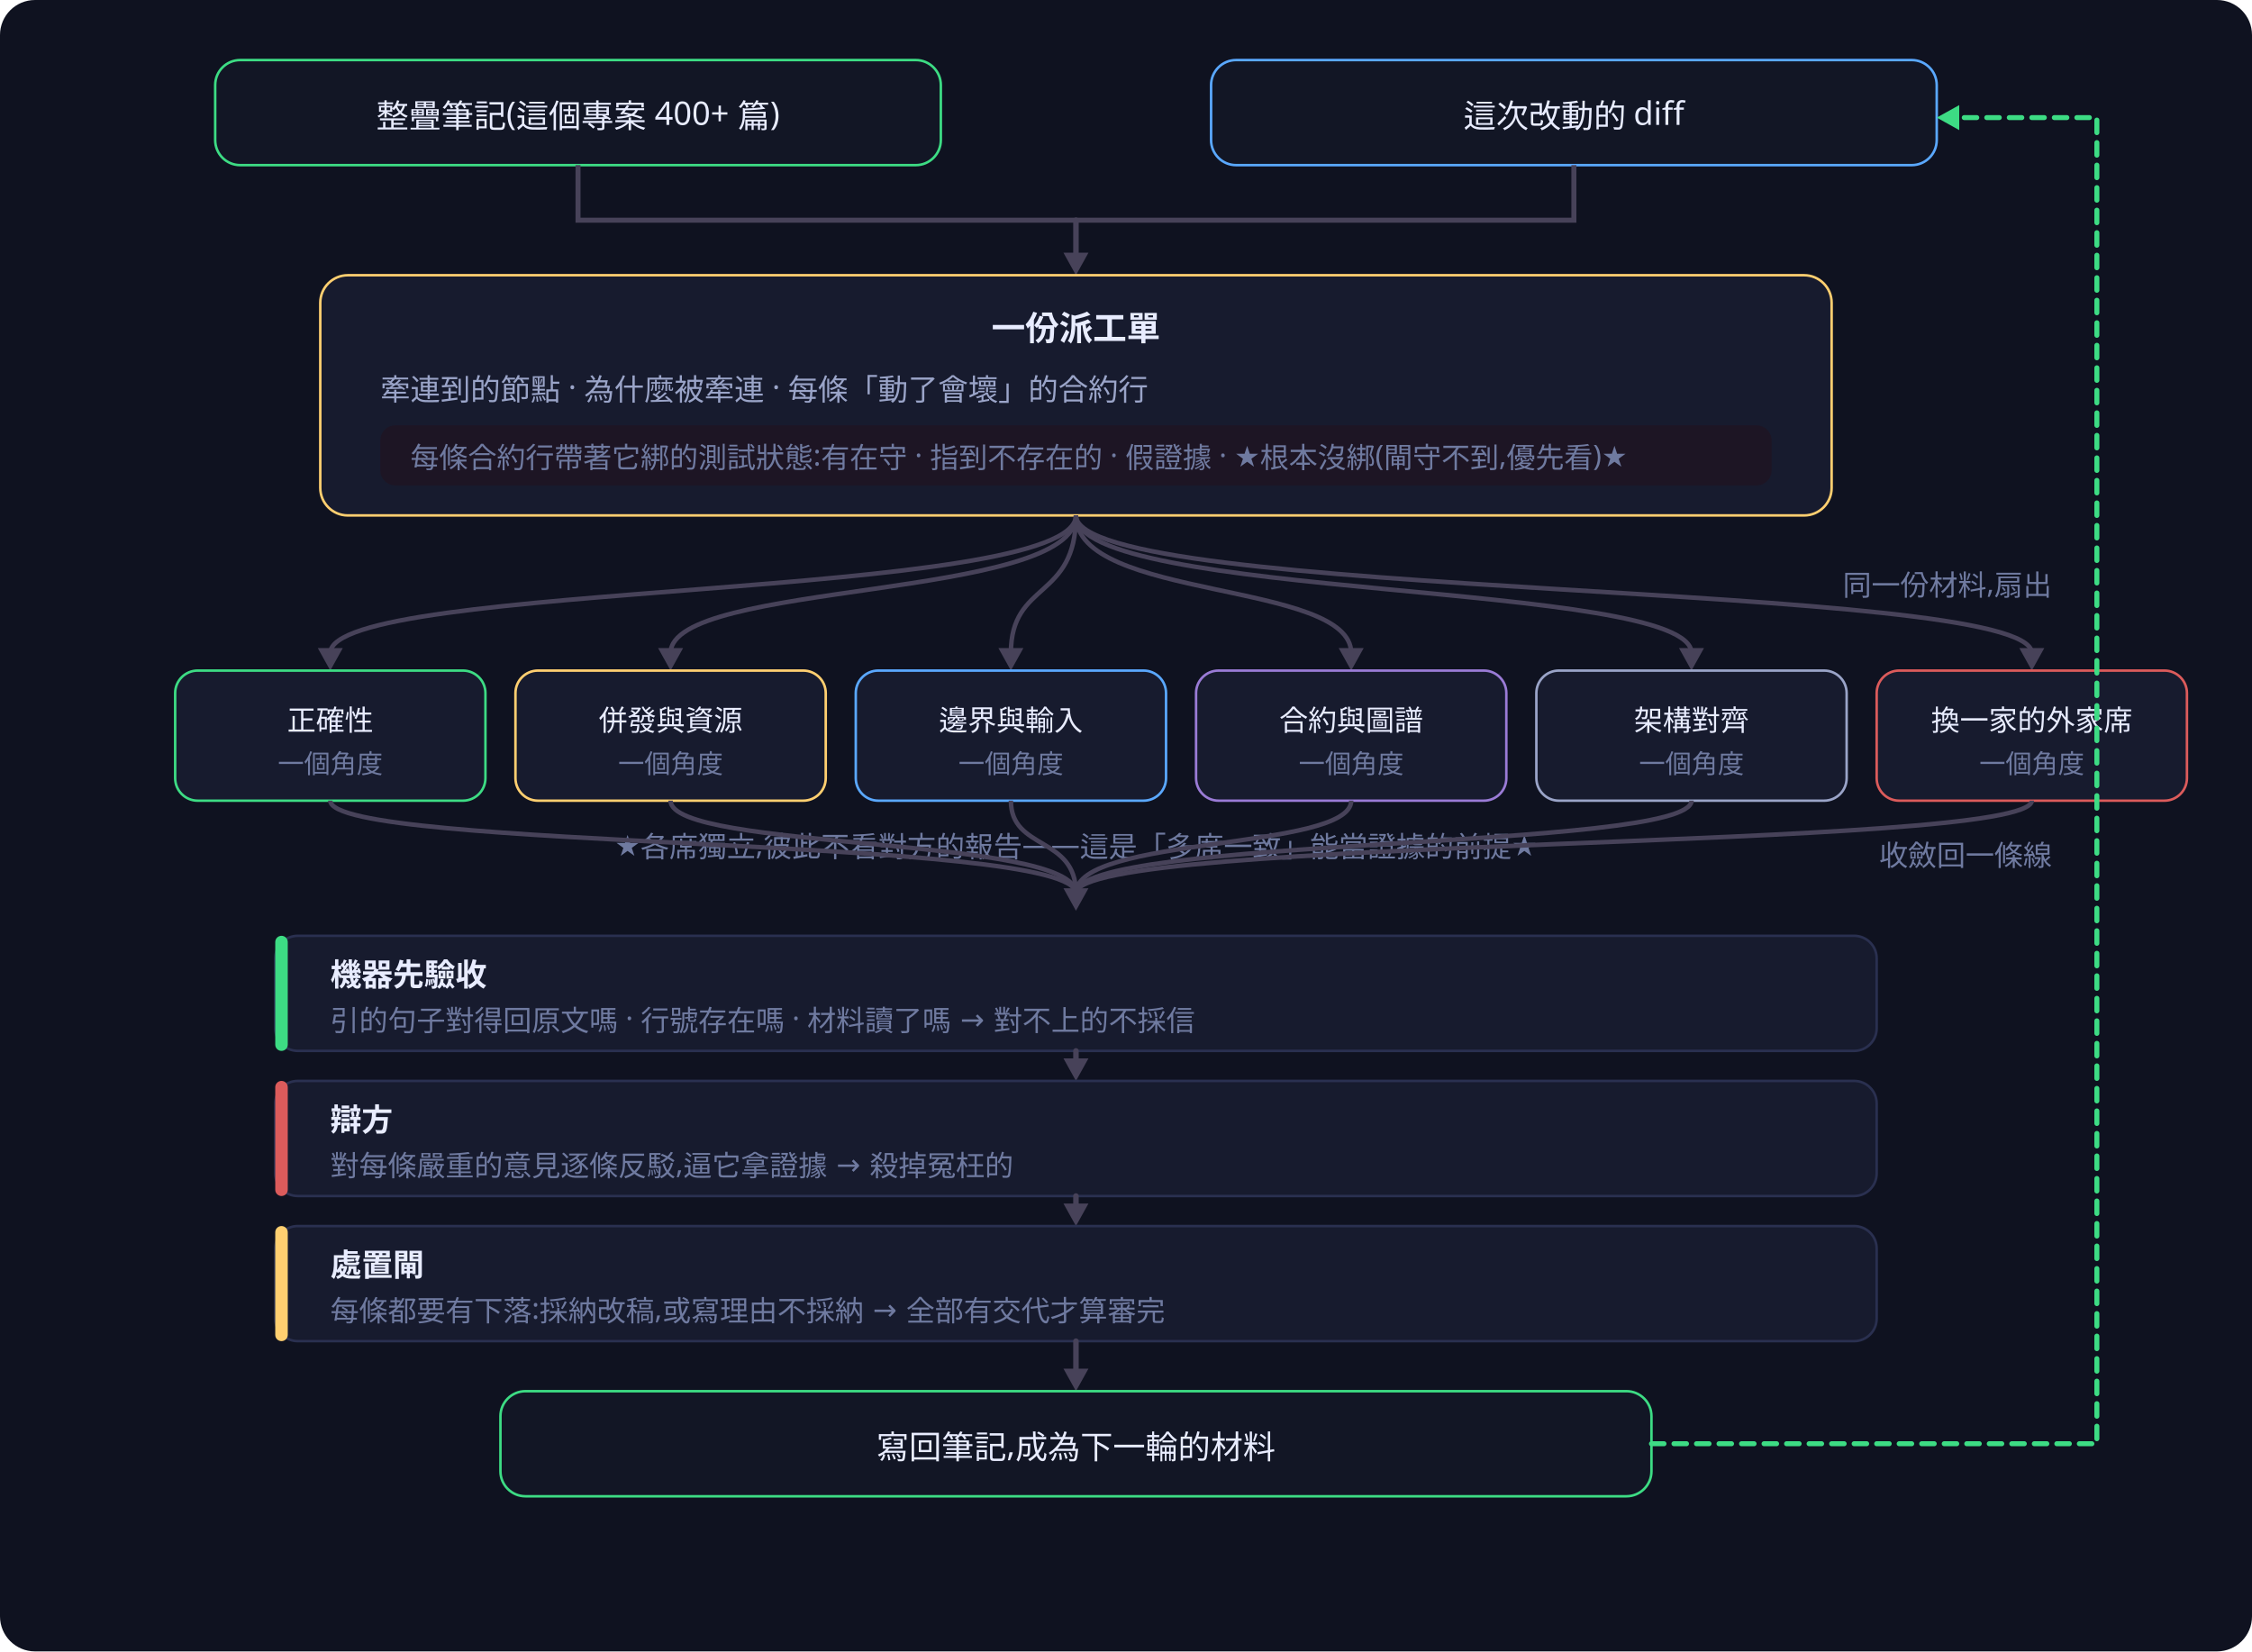
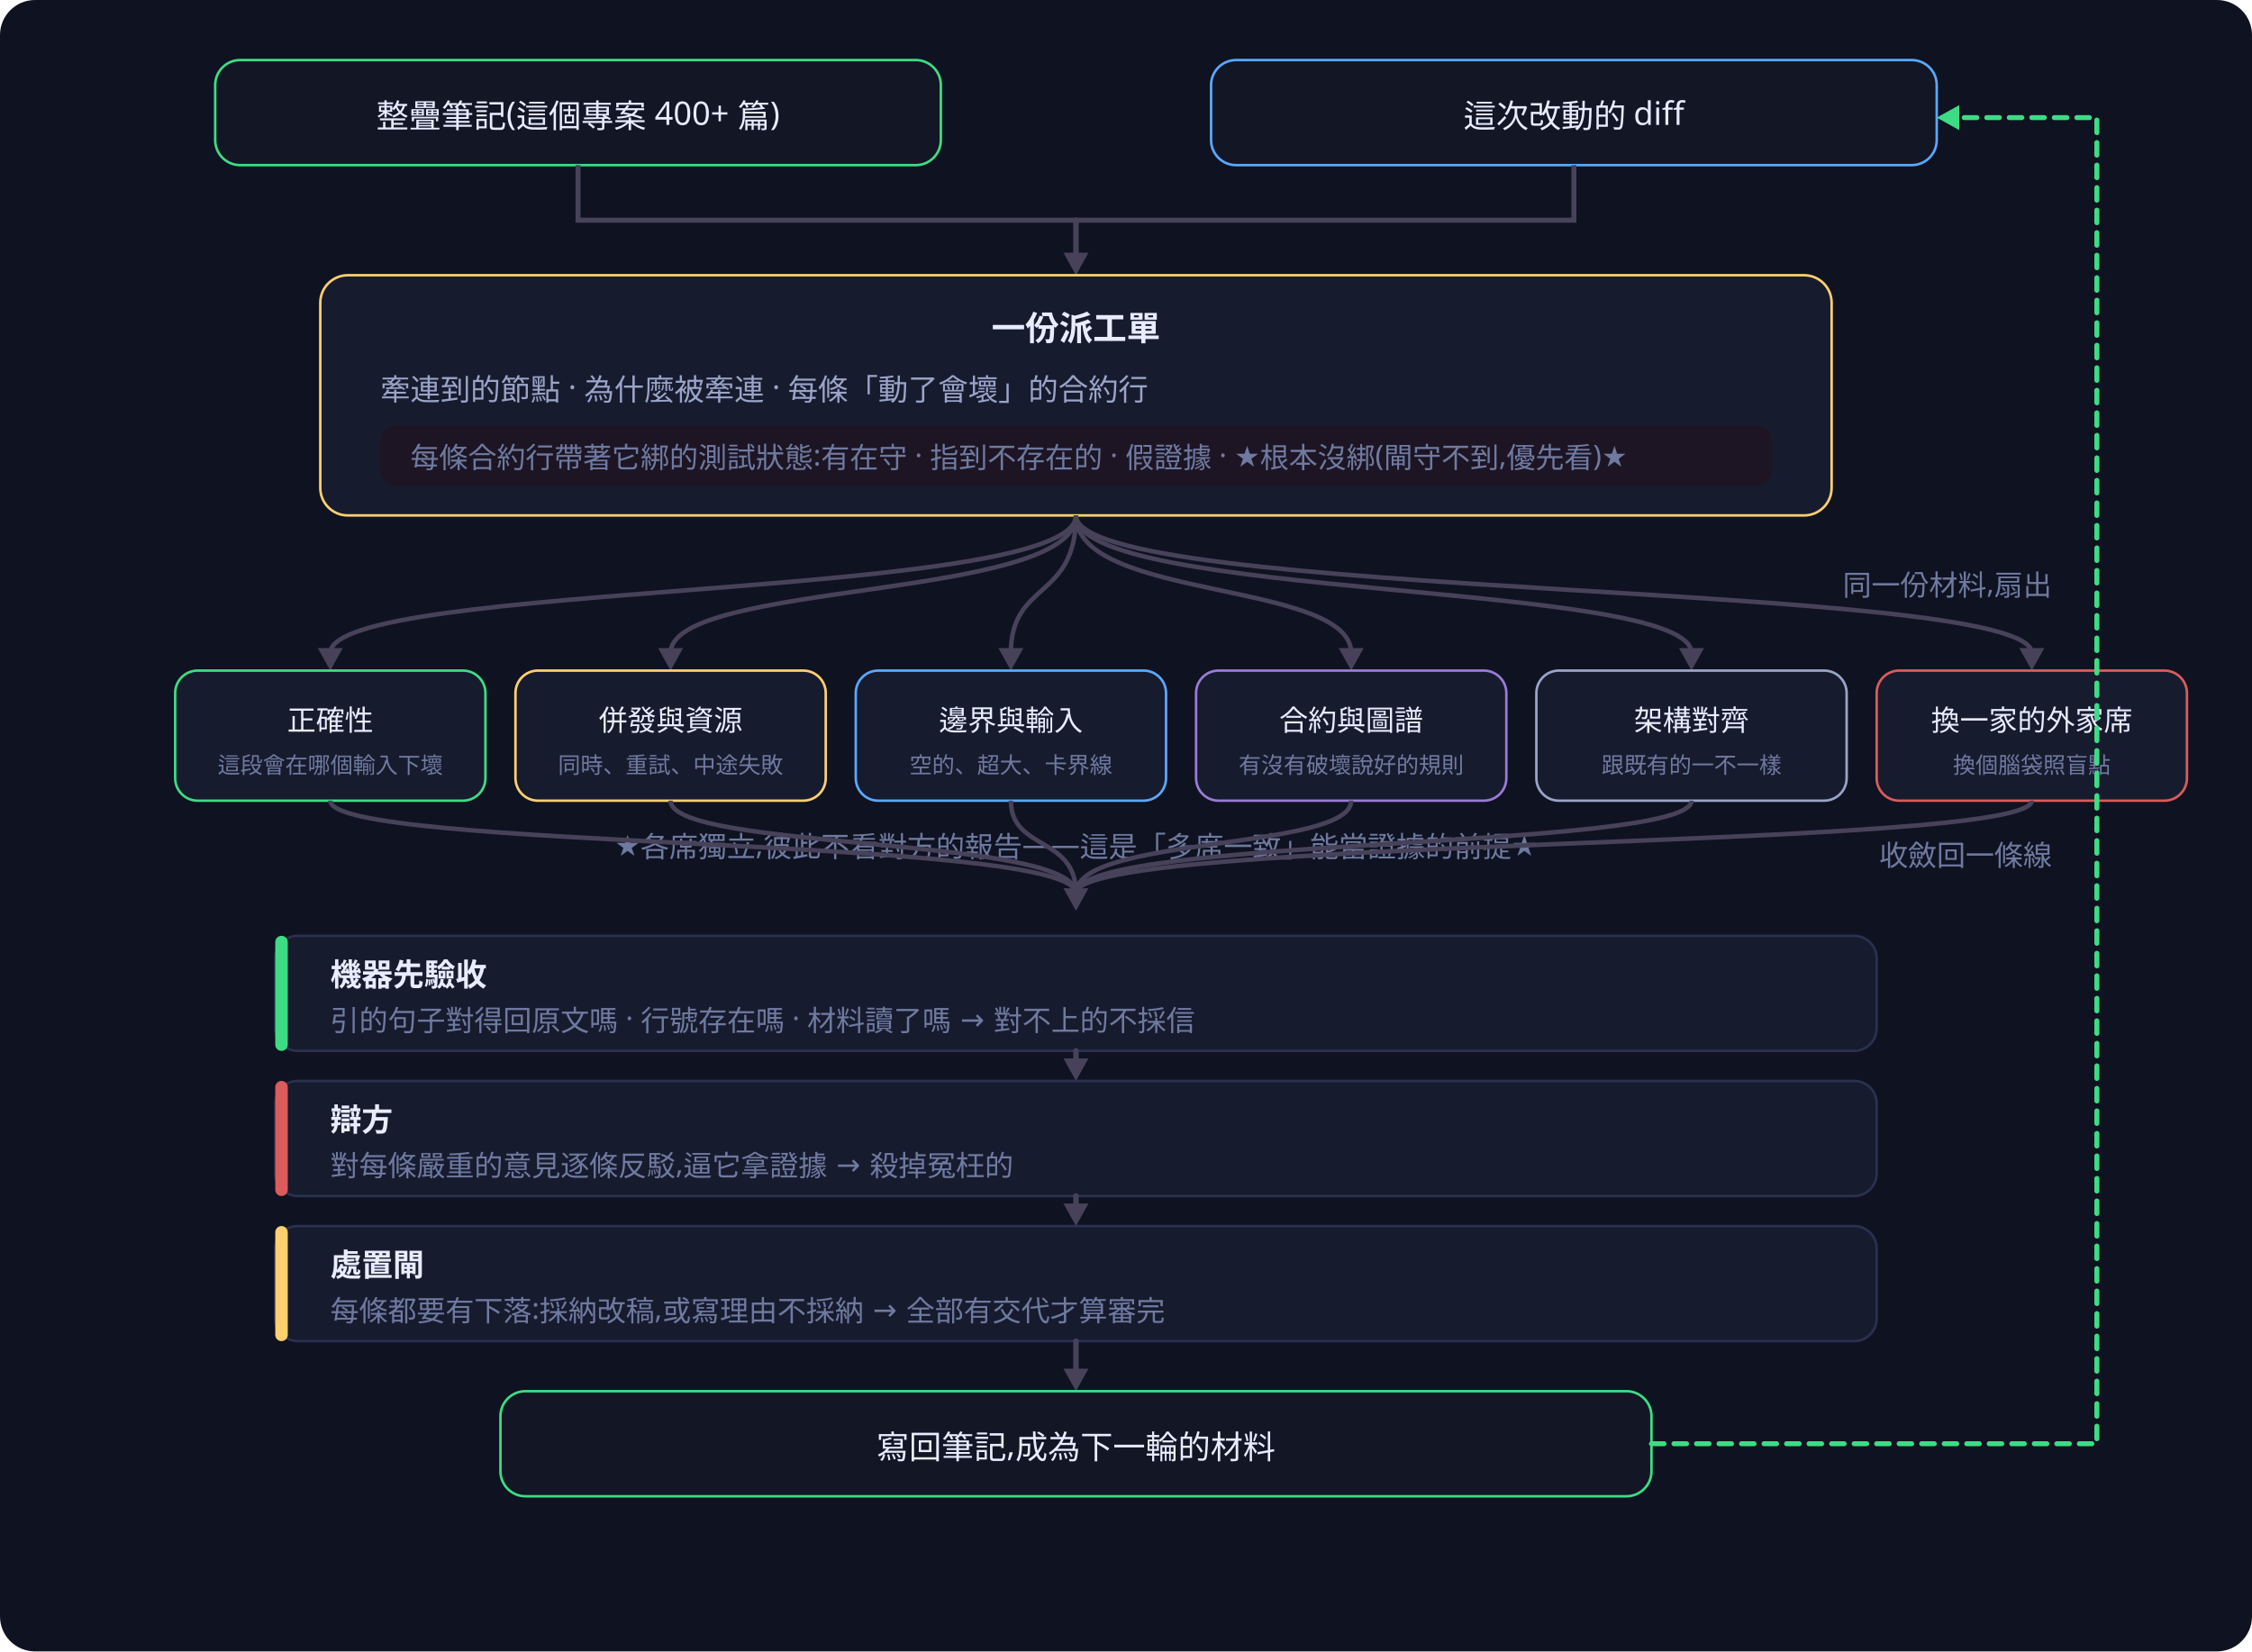
<svg xmlns="http://www.w3.org/2000/svg" viewBox="0 0 900 660" width="900" height="660" role="img" aria-label="派工是一張有向無環圖:圖譜與這次改動的 diff 先算出牽連到哪幾篇、做成一份派工單,同一份材料扇出給好幾席審查員各看一個角度(正確性、併發與資源、邊界與輸入、合約與圖譜一致、架構對齊、外家),各席獨立不互看;結果再收斂——機器先驗引句行號材料,辯方殺掉冤枉的,處置閘要求每條都有下落;最後寫回筆記,成為下一輪的材料。">
  <style>
 .h{font-family:"PingFang TC","Noto Sans TC","Microsoft JhengHei",system-ui,sans-serif;fill:#e8ecff;font-weight:700}
 .n{font-family:"PingFang TC","Noto Sans TC","Microsoft JhengHei",system-ui,sans-serif;fill:#e8ecff}
 .s{font-family:"PingFang TC","Noto Sans TC","Microsoft JhengHei",system-ui,sans-serif;fill:#9aa4c8}
 .d{font-family:"PingFang TC","Noto Sans TC","Microsoft JhengHei",system-ui,sans-serif;fill:#6f7aa0}
</style>
  <rect x="0" y="0" width="900" height="660" rx="14" fill="#0f1220" />
  <g opacity="1">
    <animate attributeName="opacity" dur="18s" repeatCount="indefinite" values="1;0;0;1;1" keyTimes="0;0.015;0.02;0.05;1" />
    <rect x="86" y="24" width="290" height="42" rx="10" fill="#121625" stroke="#3ddc84" />
    <text class="n" x="231" y="51" font-size="13" text-anchor="middle">整疊筆記(這個專案 400+ 篇)</text>
    <rect x="484" y="24" width="290" height="42" rx="10" fill="#121625" stroke="#5aa8ff" />
    <text class="n" x="629" y="51" font-size="13" text-anchor="middle">這次改動的 diff</text>
  </g>
  <g opacity="1">
    <animate attributeName="opacity" dur="18s" repeatCount="indefinite" values="1;0;0;1;1" keyTimes="0;0.015;0.03;0.05;1" />
    <path d="M 231 66 L 231 88 L 629 88 L 629 66" fill="none" stroke="#474259" stroke-width="2" />
    <path d="M 430 88 L 430 103" stroke="#474259" stroke-width="2.2" stroke-linecap="round" />
    <path d="M 430 110 l -5 -9 h 10 z" fill="#474259" />
  </g>
  <g opacity="1">
    <animate attributeName="opacity" dur="18s" repeatCount="indefinite" values="1;0;0;1;1" keyTimes="0;0.015;0.047;0.067;1" />
    <rect x="128" y="110" width="604" height="96" rx="11" fill="#171b2e" stroke="#ffcf70" />
    <text class="h" x="430" y="136" font-size="13.5" text-anchor="middle" fill="#ffcf70">一份派工單</text>
    <text class="s" x="152" y="160" font-size="12">牽連到的節點 · 為什麼被牽連 · 每條「動了會壞」的合約行</text>
    <rect x="152" y="170" width="556" height="24" rx="6" fill="#1d1524" />
    <text class="d" x="164" y="187" font-size="11.5">每條合約行帶著它綁的測試狀態:有在守 · 指到不存在的 · 假證據 · ★根本沒綁(閘守不到,優先看)★</text>
  </g>
  <g opacity="1">
    <animate attributeName="opacity" dur="18s" repeatCount="indefinite" values="1;0;0;1;1" keyTimes="0;0.015;0.081;0.101;1" />
    <path d="M 430 206 C 430 240, 132 232, 132 261" fill="none" stroke="#474259" stroke-width="1.8" />
    <path d="M 132 268 l -5 -9 h 10 z" fill="#474259" />
    <path d="M 430 206 C 430 240, 268 232, 268 261" fill="none" stroke="#474259" stroke-width="1.8" />
    <path d="M 268 268 l -5 -9 h 10 z" fill="#474259" />
    <path d="M 430 206 C 430 240, 404 232, 404 261" fill="none" stroke="#474259" stroke-width="1.8" />
    <path d="M 404 268 l -5 -9 h 10 z" fill="#474259" />
    <path d="M 430 206 C 430 240, 540 232, 540 261" fill="none" stroke="#474259" stroke-width="1.8" />
    <path d="M 540 268 l -5 -9 h 10 z" fill="#474259" />
    <path d="M 430 206 C 430 240, 676 232, 676 261" fill="none" stroke="#474259" stroke-width="1.8" />
    <path d="M 676 268 l -5 -9 h 10 z" fill="#474259" />
    <path d="M 430 206 C 430 240, 812 232, 812 261" fill="none" stroke="#474259" stroke-width="1.8" />
    <path d="M 812 268 l -5 -9 h 10 z" fill="#474259" />
    <text class="d" x="820" y="238" font-size="11.5" text-anchor="end">同一份材料,扇出</text>
  </g>
  <g opacity="1">
    <animate attributeName="opacity" dur="18s" repeatCount="indefinite" values="1;0;0;1;1" keyTimes="0;0.015;0.106;0.126;1" />
    <rect x="70" y="268" width="124" height="52" rx="9" fill="#171b2e" stroke="#3ddc84" />
    <text class="n" x="132" y="292" font-size="11.5" text-anchor="middle">正確性</text>
-     <text class="d" x="132" y="309" font-size="10.5" text-anchor="middle">一個角度</text>
+     <text class="d" x="132" y="309" font-size="9" text-anchor="middle">這段會在哪個輸入下壞</text>
  </g>
  <g opacity="1">
    <animate attributeName="opacity" dur="18s" repeatCount="indefinite" values="1;0;0;1;1" keyTimes="0;0.015;0.117;0.137;1" />
    <rect x="206" y="268" width="124" height="52" rx="9" fill="#171b2e" stroke="#ffcf70" />
    <text class="n" x="268" y="292" font-size="11.5" text-anchor="middle">併發與資源</text>
-     <text class="d" x="268" y="309" font-size="10.5" text-anchor="middle">一個角度</text>
+     <text class="d" x="268" y="309" font-size="9" text-anchor="middle">同時、重試、中途失敗</text>
  </g>
  <g opacity="1">
    <animate attributeName="opacity" dur="18s" repeatCount="indefinite" values="1;0;0;1;1" keyTimes="0;0.015;0.127;0.147;1" />
    <rect x="342" y="268" width="124" height="52" rx="9" fill="#171b2e" stroke="#5aa8ff" />
    <text class="n" x="404" y="292" font-size="11.5" text-anchor="middle">邊界與輸入</text>
-     <text class="d" x="404" y="309" font-size="10.5" text-anchor="middle">一個角度</text>
+     <text class="d" x="404" y="309" font-size="9" text-anchor="middle">空的、超大、卡界線</text>
  </g>
  <g opacity="1">
    <animate attributeName="opacity" dur="18s" repeatCount="indefinite" values="1;0;0;1;1" keyTimes="0;0.015;0.138;0.158;1" />
    <rect x="478" y="268" width="124" height="52" rx="9" fill="#171b2e" stroke="#9a7bd6" />
    <text class="n" x="540" y="292" font-size="11.5" text-anchor="middle">合約與圖譜</text>
-     <text class="d" x="540" y="309" font-size="10.5" text-anchor="middle">一個角度</text>
+     <text class="d" x="540" y="309" font-size="9" text-anchor="middle">有沒有破壞說好的規則</text>
  </g>
  <g opacity="1">
    <animate attributeName="opacity" dur="18s" repeatCount="indefinite" values="1;0;0;1;1" keyTimes="0;0.015;0.148;0.168;1" />
    <rect x="614" y="268" width="124" height="52" rx="9" fill="#171b2e" stroke="#9aa4c8" />
    <text class="n" x="676" y="292" font-size="11.5" text-anchor="middle">架構對齊</text>
-     <text class="d" x="676" y="309" font-size="10.5" text-anchor="middle">一個角度</text>
+     <text class="d" x="676" y="309" font-size="9" text-anchor="middle">跟既有的一不一樣</text>
  </g>
  <g opacity="1">
    <animate attributeName="opacity" dur="18s" repeatCount="indefinite" values="1;0;0;1;1" keyTimes="0;0.015;0.159;0.179;1" />
    <rect x="750" y="268" width="124" height="52" rx="9" fill="#171b2e" stroke="#dc5b5b" />
    <text class="n" x="812" y="292" font-size="11.5" text-anchor="middle">換一家的外家席</text>
-     <text class="d" x="812" y="309" font-size="10.5" text-anchor="middle">一個角度</text>
+     <text class="d" x="812" y="309" font-size="9" text-anchor="middle">換個腦袋照盲點</text>
  </g>
  <g opacity="1">
    <animate attributeName="opacity" dur="18s" repeatCount="indefinite" values="1;0;0;1;1" keyTimes="0;0.015;0.174;0.194;1" />
    <text class="d" x="430" y="342" font-size="11.5" text-anchor="middle">★各席獨立,彼此不看對方的報告——這是「多席一致」能當證據的前提★</text>
  </g>
  <g opacity="1">
    <animate attributeName="opacity" dur="18s" repeatCount="indefinite" values="1;0;0;1;1" keyTimes="0;0.015;0.199;0.219;1" />
    <path d="M 132 320 C 132 340, 430 334, 430 357" fill="none" stroke="#474259" stroke-width="1.8" />
    <path d="M 268 320 C 268 340, 430 334, 430 357" fill="none" stroke="#474259" stroke-width="1.8" />
    <path d="M 404 320 C 404 340, 430 334, 430 357" fill="none" stroke="#474259" stroke-width="1.8" />
    <path d="M 540 320 C 540 340, 430 334, 430 357" fill="none" stroke="#474259" stroke-width="1.8" />
    <path d="M 676 320 C 676 340, 430 334, 430 357" fill="none" stroke="#474259" stroke-width="1.8" />
    <path d="M 812 320 C 812 340, 430 334, 430 357" fill="none" stroke="#474259" stroke-width="1.8" />
    <path d="M 430 364 l -5 -9 h 10 z" fill="#474259" />
    <text class="d" x="820" y="346" font-size="11.5" text-anchor="end">收斂回一條線</text>
  </g>
  <g opacity="1">
    <animate attributeName="opacity" dur="18s" repeatCount="indefinite" values="1;0;0;1;1" keyTimes="0;0.015;0.233;0.253;1" />
    <rect x="110" y="374" width="640" height="46" rx="9" fill="#171b2e" stroke="#2a3050" />
    <rect x="110" y="374" width="5" height="46" rx="2.5" fill="#3ddc84" />
    <text class="h" x="132" y="394" font-size="12.5" fill="#3ddc84">機器先驗收</text>
    <text class="d" x="132" y="412" font-size="11.5">引的句子對得回原文嗎 · 行號存在嗎 · 材料讀了嗎 → 對不上的不採信</text>
  </g>
  <g opacity="1">
    <animate attributeName="opacity" dur="18s" repeatCount="indefinite" values="1;0;0;1;1" keyTimes="0;0.015;0.245;0.265;1" />
    <path d="M 430 420 L 430 425" stroke="#474259" stroke-width="2.2" stroke-linecap="round" />
    <path d="M 430 432 l -5 -9 h 10 z" fill="#474259" />
  </g>
  <g opacity="1">
    <animate attributeName="opacity" dur="18s" repeatCount="indefinite" values="1;0;0;1;1" keyTimes="0;0.015;0.266;0.286;1" />
    <rect x="110" y="432" width="640" height="46" rx="9" fill="#171b2e" stroke="#2a3050" />
    <rect x="110" y="432" width="5" height="46" rx="2.5" fill="#dc5b5b" />
    <text class="h" x="132" y="452" font-size="12.5" fill="#dc5b5b">辯方</text>
    <text class="d" x="132" y="470" font-size="11.5">對每條嚴重的意見逐條反駁,逼它拿證據 → 殺掉冤枉的</text>
  </g>
  <g opacity="1">
    <animate attributeName="opacity" dur="18s" repeatCount="indefinite" values="1;0;0;1;1" keyTimes="0;0.015;0.279;0.299;1" />
    <path d="M 430 478 L 430 483" stroke="#474259" stroke-width="2.2" stroke-linecap="round" />
    <path d="M 430 490 l -5 -9 h 10 z" fill="#474259" />
  </g>
  <g opacity="1">
    <animate attributeName="opacity" dur="18s" repeatCount="indefinite" values="1;0;0;1;1" keyTimes="0;0.015;0.3;0.32;1" />
    <rect x="110" y="490" width="640" height="46" rx="9" fill="#171b2e" stroke="#2a3050" />
    <rect x="110" y="490" width="5" height="46" rx="2.5" fill="#ffcf70" />
    <text class="h" x="132" y="510" font-size="12.5" fill="#ffcf70">處置閘</text>
    <text class="d" x="132" y="528" font-size="11.5">每條都要有下落:採納改稿,或寫理由不採納 → 全部有交代才算審完</text>
  </g>
  <g opacity="1">
    <animate attributeName="opacity" dur="18s" repeatCount="indefinite" values="1;0;0;1;1" keyTimes="0;0.015;0.342;0.362;1" />
    <path d="M 430 536 L 430 549" stroke="#474259" stroke-width="2.2" stroke-linecap="round" />
    <path d="M 430 556 l -5 -9 h 10 z" fill="#474259" />
  </g>
  <g opacity="1">
    <animate attributeName="opacity" dur="18s" repeatCount="indefinite" values="1;0;0;1;1" keyTimes="0;0.015;0.359;0.379;1" />
    <rect x="200" y="556" width="460" height="42" rx="10" fill="#121625" stroke="#3ddc84" />
    <text class="n" x="430" y="583" font-size="13" text-anchor="middle">寫回筆記,成為下一輪的材料</text>
  </g>
  <g opacity="1">
    <animate attributeName="opacity" dur="18s" repeatCount="indefinite" values="1;0;0;1;1" keyTimes="0;0.015;0.38;0.4;1" />
    <path d="M 660 577 L 838 577 L 838 47 L 780 47" fill="none" stroke="#3ddc84" stroke-width="2" stroke-dasharray="5 4" stroke-linecap="round" />
    <path d="M 774 47 l 9 -5 v 10 z" fill="#3ddc84" />
  </g>
</svg>
